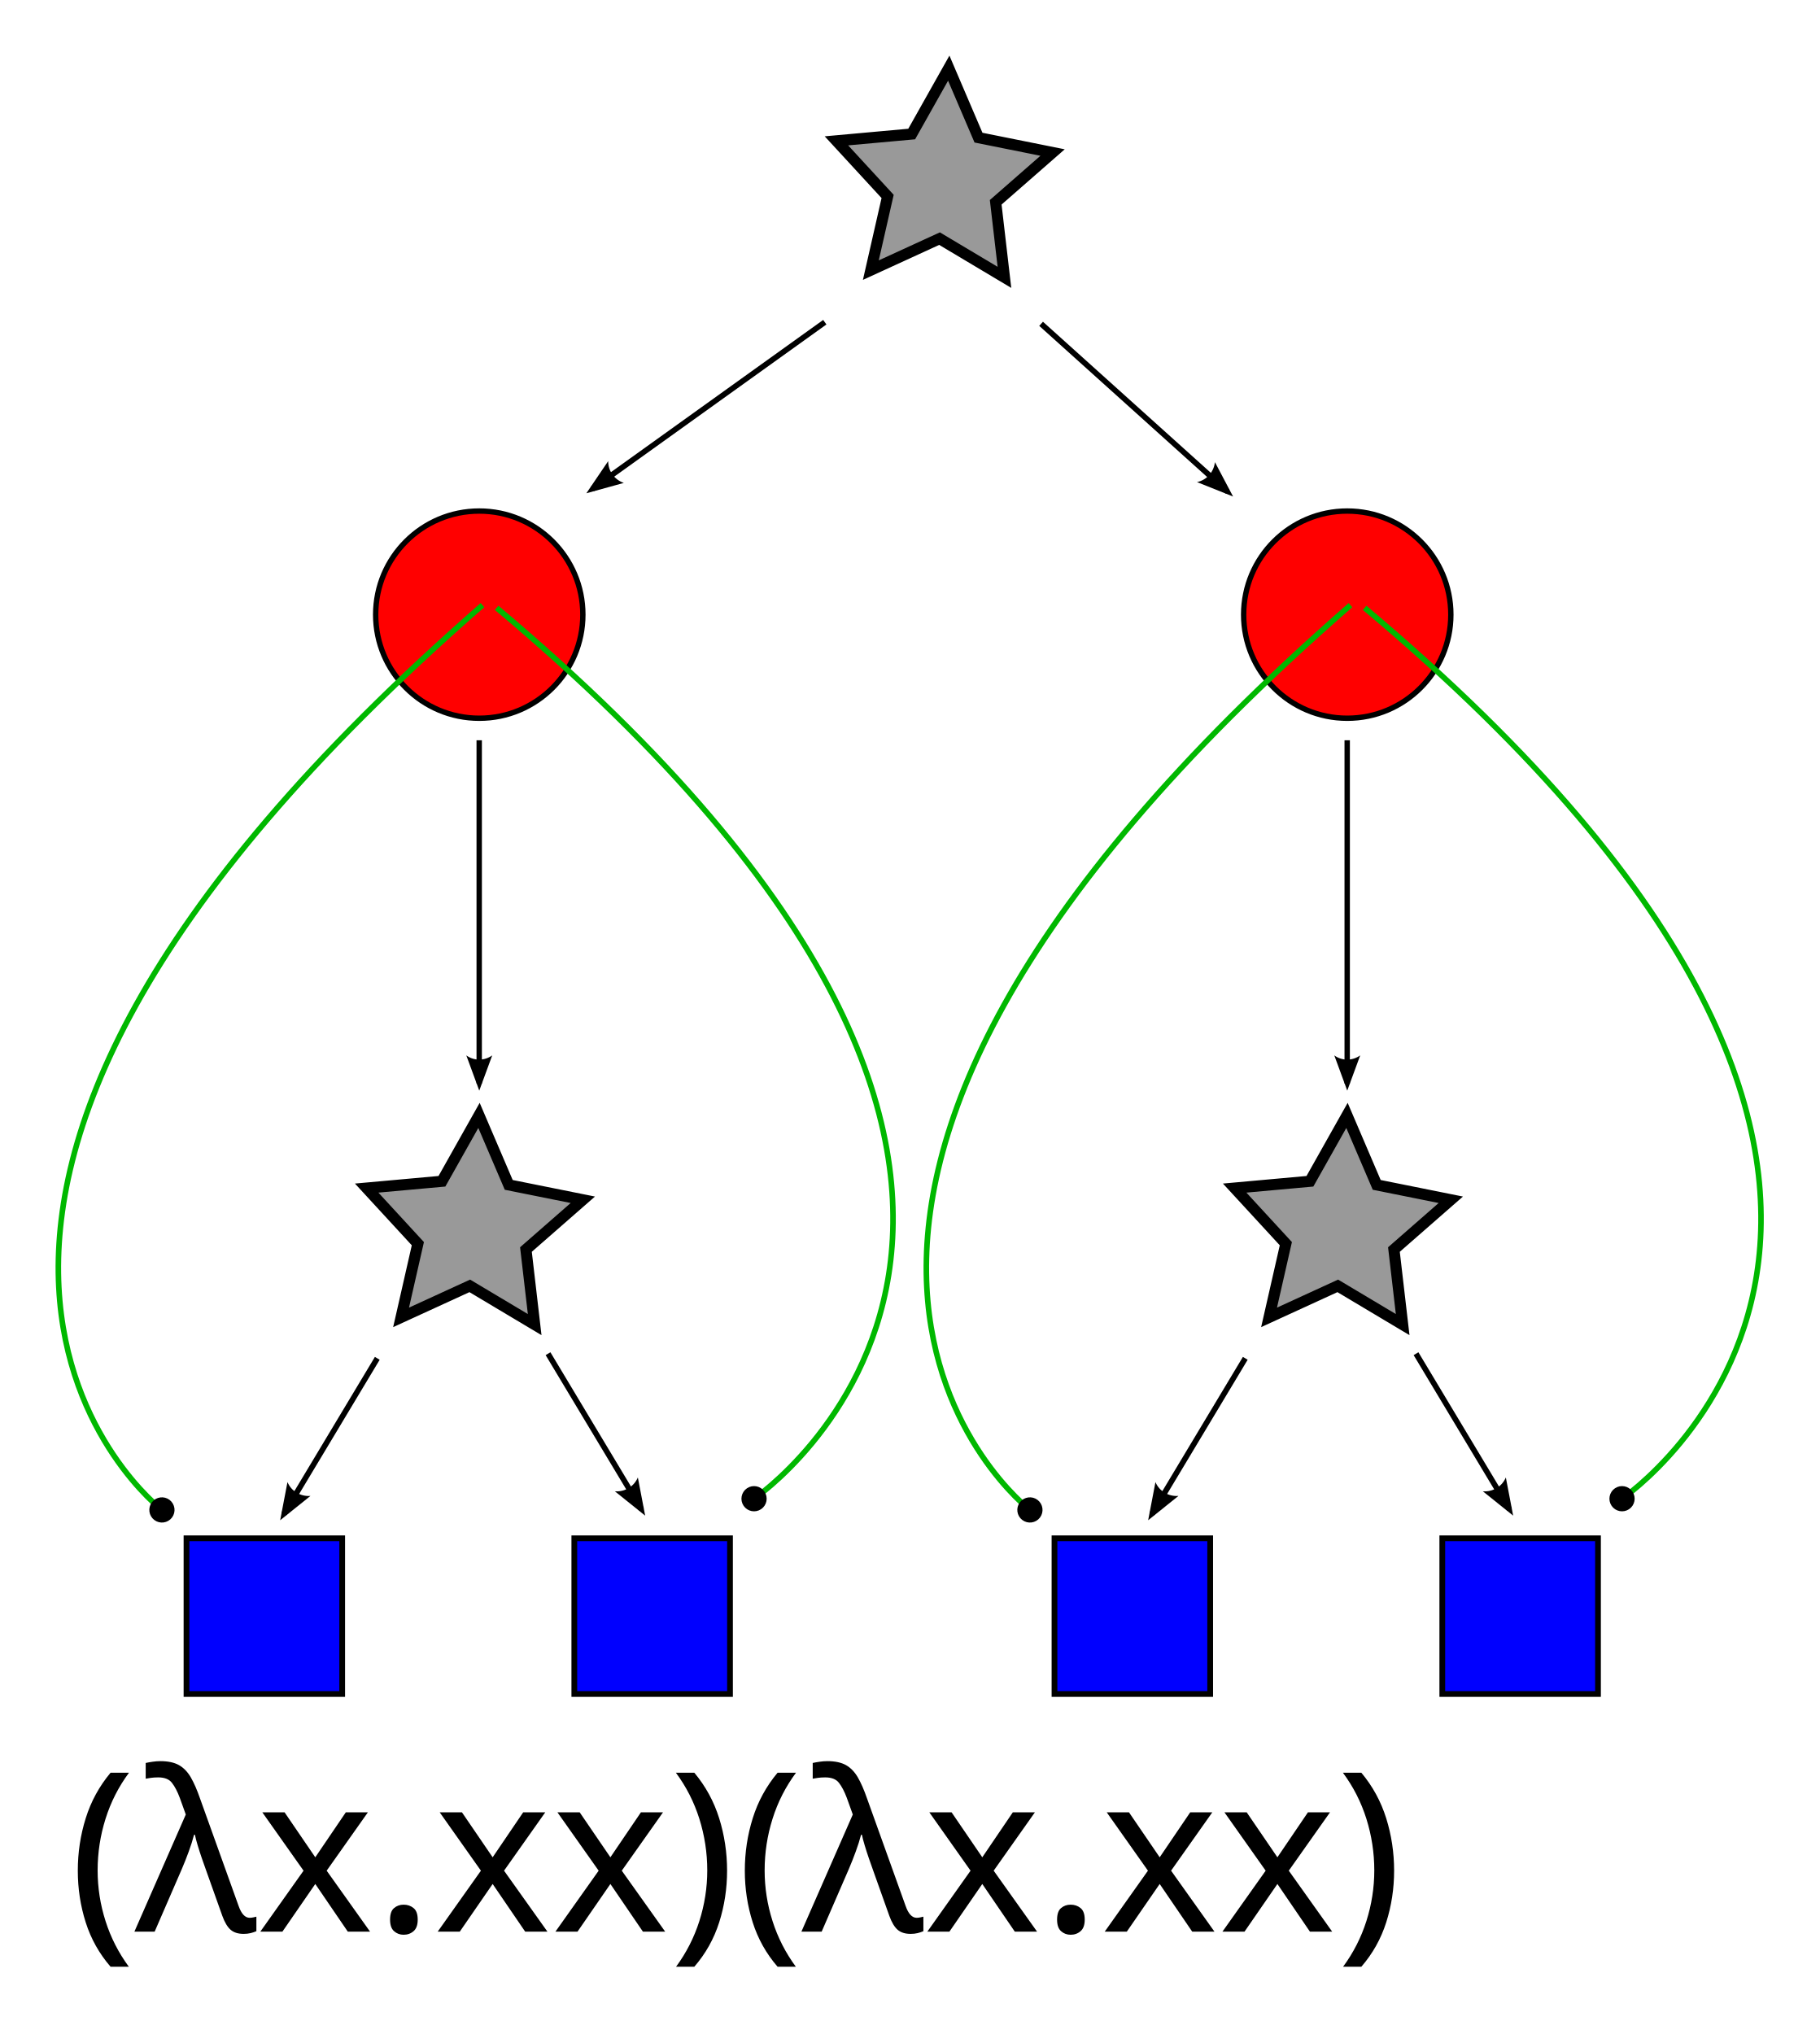
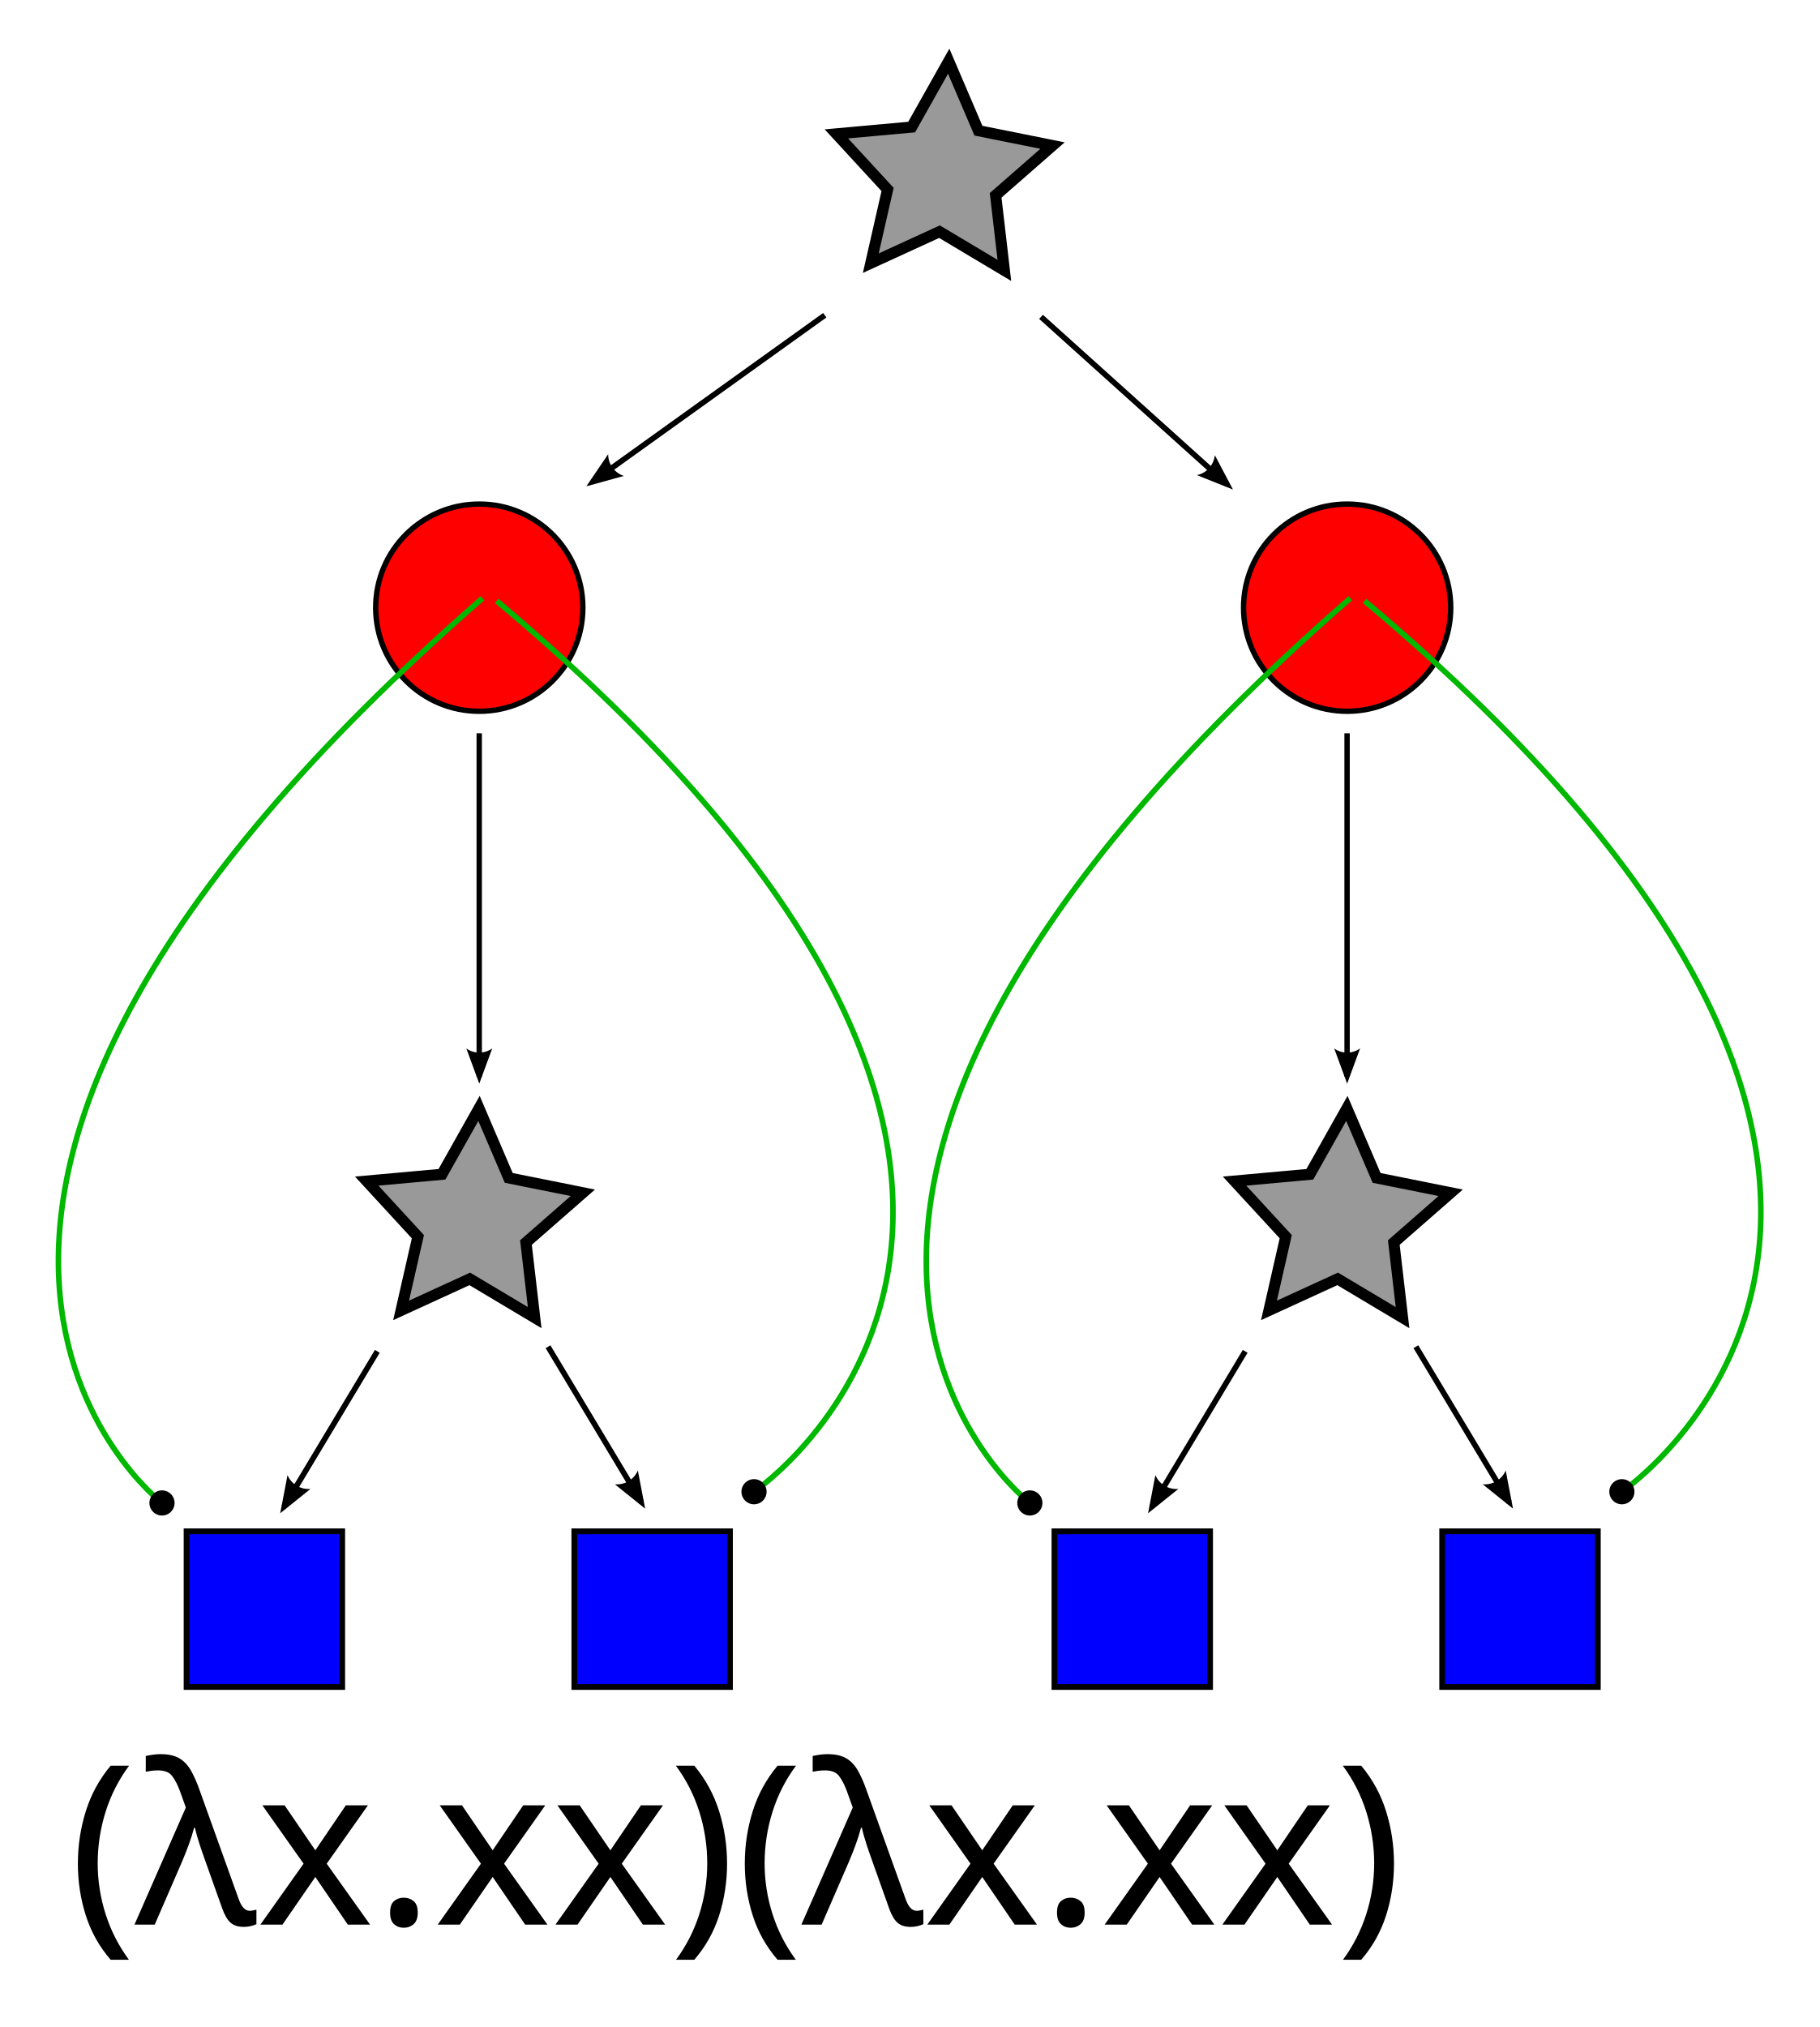
- <svg xmlns="http://www.w3.org/2000/svg" xmlns:xlink="http://www.w3.org/1999/xlink" width="326.998" height="365.558" id="svg2" version="1.1">
+ <svg xmlns="http://www.w3.org/2000/svg" xmlns:xlink="http://www.w3.org/1999/xlink" width="327.017" height="364.308" id="svg2" version="1.1">
  <defs id="defs4">
    <marker orient="auto" refY="0" refX="0" id="DotM" style="overflow:visible">
      <path id="path3827" d="m -2.5,-1 c 0,2.76 -2.24,5 -5,5 -2.76,0 -5,-2.24 -5,-5 0,-2.76 2.24,-5 5,-5 2.76,0 5,2.24 5,5 z" style="fill-rule:evenodd;stroke:#000000;stroke-width:1pt;marker-start:none;marker-end:none" transform="matrix(0.4,0,0,0.4,2.96,0.4)" />
    </marker>
    <marker orient="auto" refY="0" refX="0" id="Arrow2Mend" style="overflow:visible">
      <path id="path3789" style="font-size:12px;fill-rule:evenodd;stroke-width:0.625;stroke-linejoin:round" d="M 8.719,4.034 -2.207,0.016 8.719,-4.002 c -1.745,2.372 -1.735,5.617 -6e-7,8.035 z" transform="scale(-0.6,-0.6)" />
    </marker>
  </defs>
-   <g id="layer1" transform="translate(-151.7539,-32.74748)">
+   <g id="layer1" transform="translate(-151.7389,-33.9976)">
    <path id="path6741" d="m 299.992,90.655 -41.783,29.965" style="fill:none;stroke:#000000;stroke-width:1px;stroke-linecap:butt;stroke-linejoin:miter;stroke-opacity:1;marker-end:url(#Arrow2Mend)" />
    <g id="g6751">
      <path style="fill:#ff0000;fill-rule:evenodd;stroke:#000000;stroke-width:2;stroke-linecap:butt;stroke-linejoin:miter;stroke-miterlimit:4;stroke-opacity:1;stroke-dasharray:none" id="use4583" d="m 240,102.362 c 0,21.302 -17.269,38.571 -38.571,38.571 -21.302,0 -38.571,-17.269 -38.571,-38.571 0,-21.302 17.269,-38.571 38.571,-38.571 21.302,0 38.571,17.269 38.571,38.571 z" transform="matrix(0.4827521,0,0,0.4827521,140.6494,93.79764)" />
      <path style="fill:none;stroke:#000000;stroke-width:0.966;stroke-linecap:butt;stroke-linejoin:miter;stroke-miterlimit:4;stroke-opacity:1;stroke-dasharray:none;marker-end:url(#Arrow2Mend)" d="m 237.88,165.792 c 0,61.444 0,61.688 0,61.688" id="use4585" />
      <path transform="translate(-121.868,-43.13198)" d="m 369.716,313.941 -11.664,-6.96 -12.346,5.662 3.016,-13.244 -9.2,-9.992 13.527,-1.225 6.66,-11.838 5.345,12.487 13.317,2.676 -10.224,8.942 z" id="path4587" style="fill:#999999;stroke:#000000;stroke-width:2;stroke-miterlimit:4;stroke-opacity:1;stroke-dasharray:none" />
      <path id="path4591" d="m 219.564,276.87 c -15.152,25.254 -16.783,27.965 -16.783,27.965" style="fill:none;stroke:#000000;stroke-width:1px;stroke-linecap:butt;stroke-linejoin:miter;stroke-opacity:1;marker-end:url(#Arrow2Mend)" />
      <rect style="fill:#0000ff;stroke:#000000;stroke-width:1.031;stroke-miterlimit:4;stroke-opacity:1;stroke-dasharray:none" id="use4595" width="27.981" height="27.981" x="185.273" y="309.216" />
      <use height="1052.362" width="744.094" transform="matrix(-1,0,0,1,469.8129,-0.831581)" id="use4781" xlink:href="#path4591" y="0" x="0" />
      <use height="1052.362" width="744.094" transform="translate(69.70053,0)" id="use4783" xlink:href="#use4595" y="0" x="0" />
      <path id="path4787" d="m 241.011,141.989 c 126.269,106.066 46.232,160.135 46.232,160.135" style="fill:none;stroke:#00b800;stroke-width:1px;stroke-linecap:butt;stroke-linejoin:miter;stroke-opacity:1;marker-end:url(#DotM)" />
      <path style="fill:none;stroke:#00b800;stroke-width:1px;stroke-linecap:butt;stroke-linejoin:miter;stroke-opacity:1;marker-end:url(#DotM)" d="M 238.468,141.509 C 112.199,251.616 180.889,304.144 180.889,304.144" id="path5157" />
    </g>
    <text xml:space="preserve" style="font-size:40px;font-style:normal;font-weight:normal;line-height:125%;letter-spacing:0px;word-spacing:0px;fill:#000000;fill-opacity:1;stroke:none;font-family:Bitstream Vera Sans" x="450.528" y="78.575" id="text5178">
      <tspan id="tspan5180" x="450.528" y="78.575" />
    </text>
    <text xml:space="preserve" style="font-size:40px;font-style:normal;font-variant:normal;font-weight:normal;font-stretch:normal;text-align:center;line-height:125%;letter-spacing:0px;word-spacing:0px;writing-mode:lr-tb;text-anchor:middle;fill:#000000;fill-opacity:1;stroke:none;font-family:American Typewriter;-inkscape-font-specification:American Typewriter" x="310.025" y="379.905" id="text5182">
      <tspan id="tspan5184" x="310.025" y="379.905">(λx.xx)(λx.xx)</tspan>
    </text>
    <path transform="translate(-37.43944,-231.3463)" d="m 369.716,313.941 -11.664,-6.96 -12.346,5.662 3.016,-13.244 -9.2,-9.992 13.527,-1.225 6.66,-11.838 5.345,12.487 13.317,2.676 -10.224,8.942 z" id="path6739" style="fill:#999999;stroke:#000000;stroke-width:2;stroke-miterlimit:4;stroke-opacity:1;stroke-dasharray:none" />
    <use x="0" y="0" xlink:href="#g6751" id="use6762" transform="translate(156,0)" width="313.592" height="386.371" />
    <path style="fill:none;stroke:#000000;stroke-width:1px;stroke-linecap:butt;stroke-linejoin:miter;stroke-opacity:1;marker-end:url(#Arrow2Mend)" d="m 338.866,90.943 33.513,30.164" id="path6764" />
  </g>
</svg>
